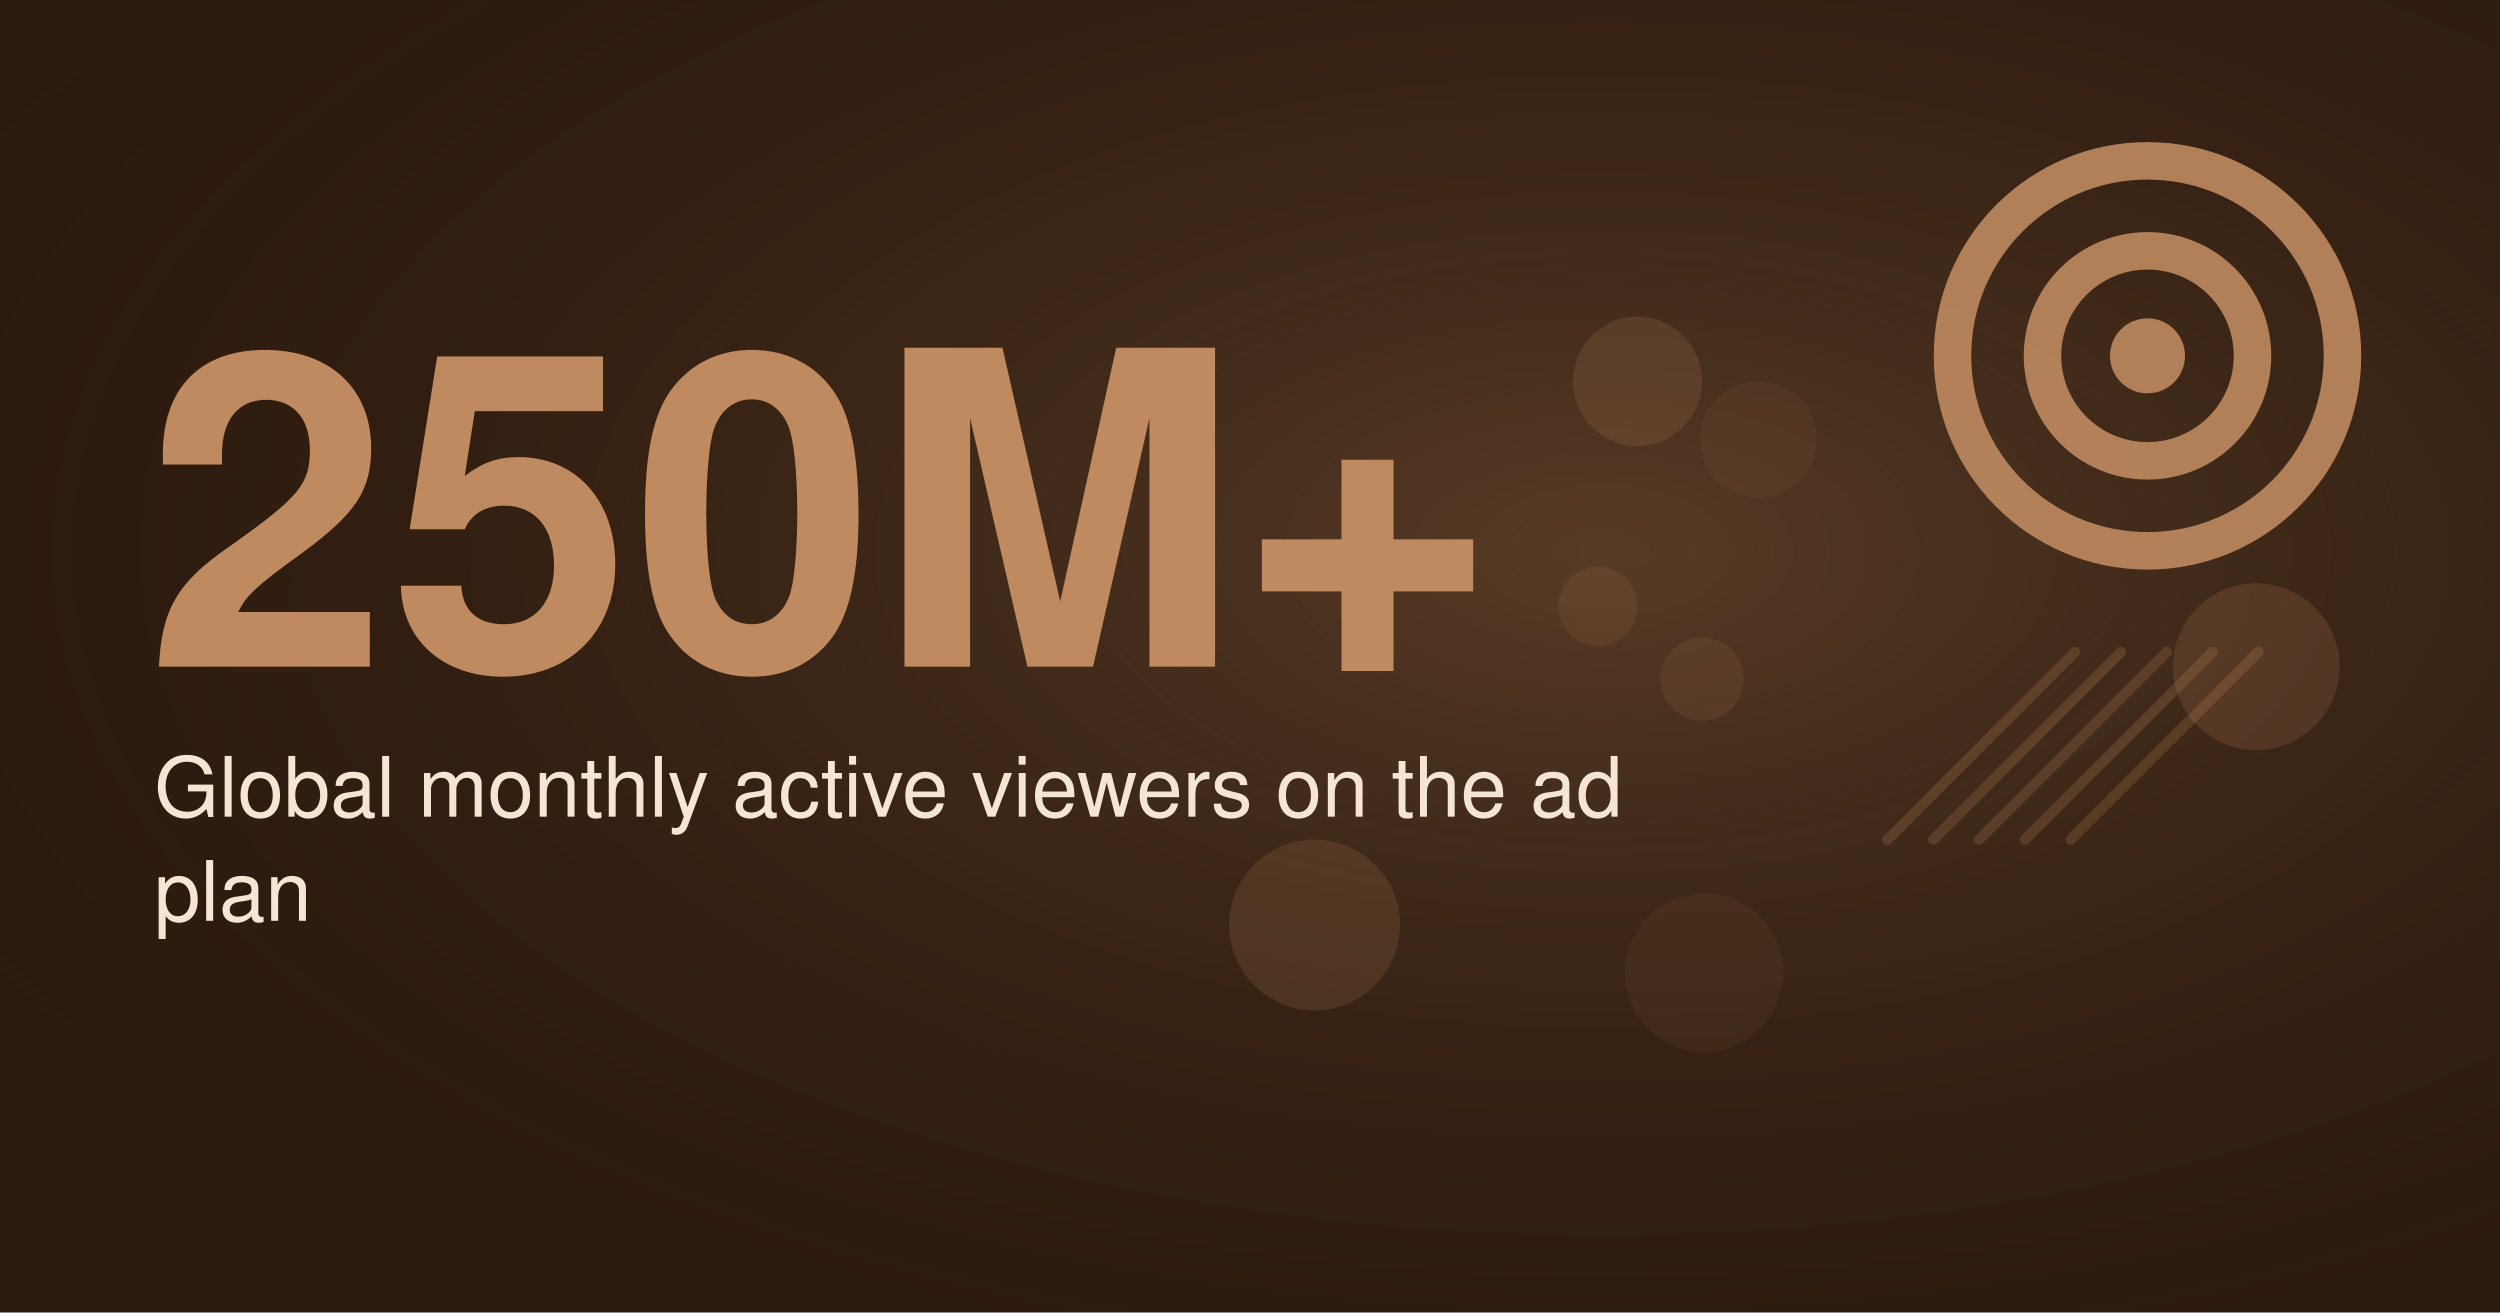
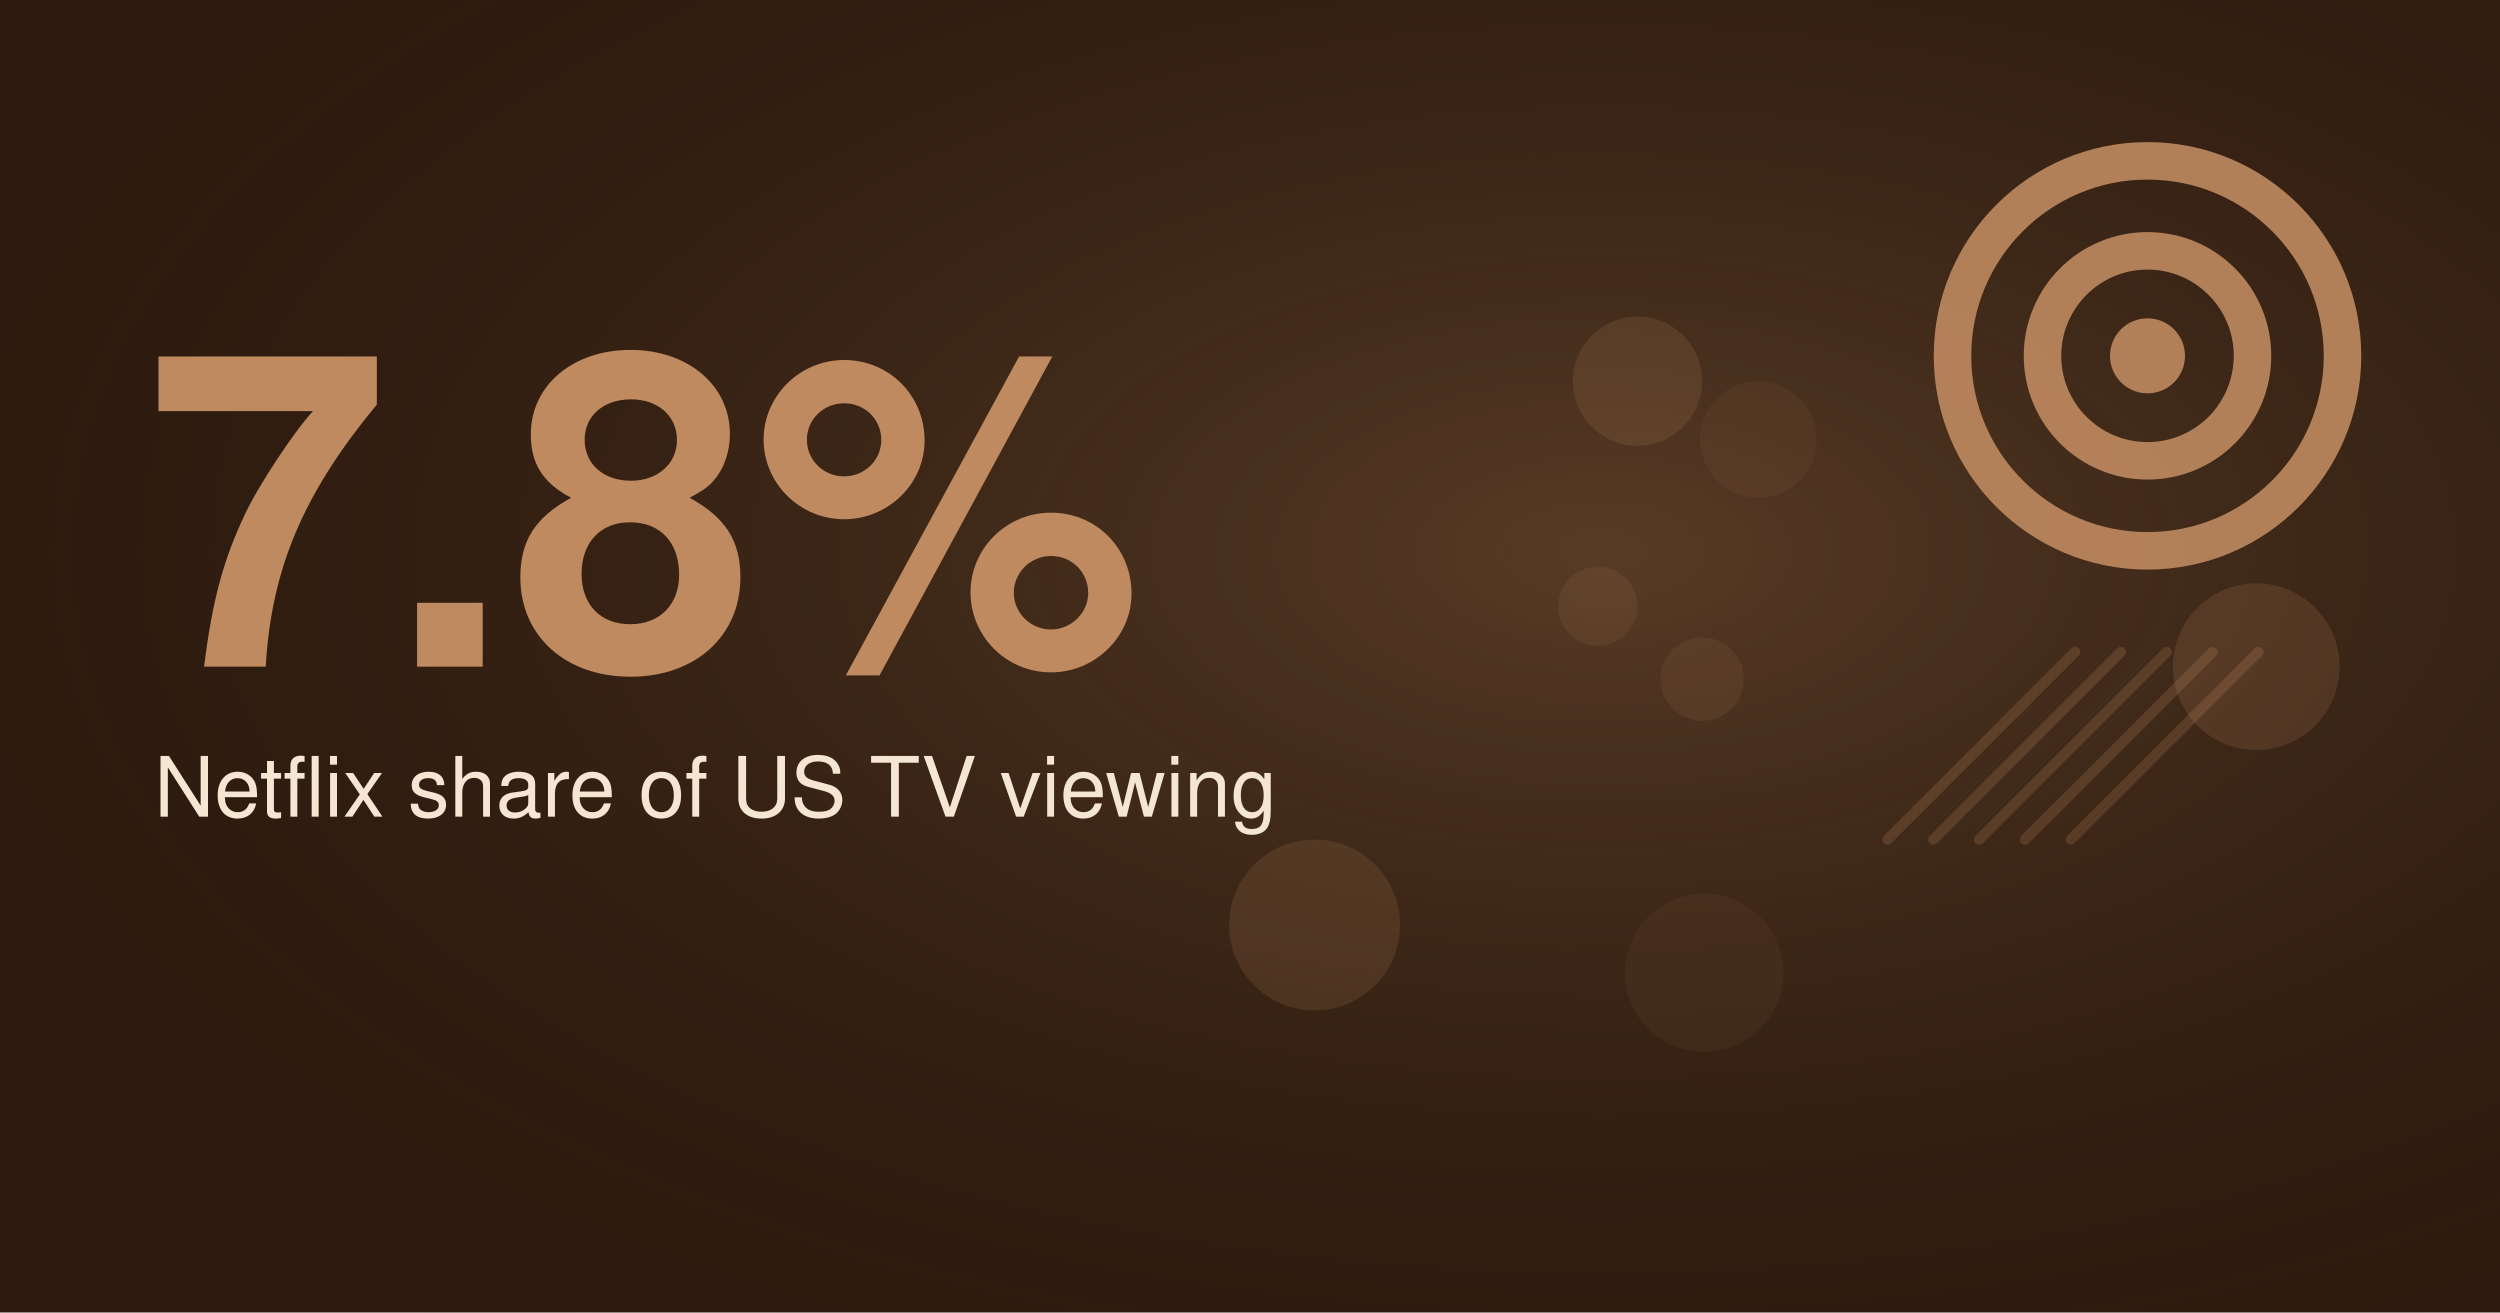
- <svg xmlns="http://www.w3.org/2000/svg" width="1200" height="630" viewBox="0 0 1200 630" role="img" aria-label="Netflix Ads for Small Business: Is It Worth It?">
+ <svg xmlns="http://www.w3.org/2000/svg" width="1200" height="630" viewBox="0 0 1200 630" role="img" aria-label="Netflix Ads for Small Business: Can You Buy Them?">
  <defs>
    <radialGradient id="g" cx="64%" cy="42%" r="75%">
      <stop offset="0" stop-color="#bf8a5f" stop-opacity="0.30" />
      <stop offset="1" stop-color="#2c1a0e" stop-opacity="0" />
    </radialGradient>
  </defs>
  <rect width="1200" height="630" fill="#2c1a0e" />
  <rect width="1200" height="630" fill="url(#g)" />
  <line x1="906" y1="403" x2="996" y2="313" stroke="#bf8a5f" stroke-opacity="0.22" stroke-width="5" stroke-linecap="round" />
  <line x1="928" y1="403" x2="1018" y2="313" stroke="#bf8a5f" stroke-opacity="0.22" stroke-width="5" stroke-linecap="round" />
  <line x1="950" y1="403" x2="1040" y2="313" stroke="#bf8a5f" stroke-opacity="0.22" stroke-width="5" stroke-linecap="round" />
  <line x1="972" y1="403" x2="1062" y2="313" stroke="#bf8a5f" stroke-opacity="0.22" stroke-width="5" stroke-linecap="round" />
  <line x1="994" y1="403" x2="1084" y2="313" stroke="#bf8a5f" stroke-opacity="0.22" stroke-width="5" stroke-linecap="round" />
  <circle cx="631" cy="444" r="41" fill="#bf8a5f" fill-opacity="0.16" />
  <circle cx="1083" cy="320" r="40" fill="#bf8a5f" fill-opacity="0.18" />
  <circle cx="818" cy="467" r="38" fill="#bf8a5f" fill-opacity="0.07" />
  <circle cx="844" cy="211" r="28" fill="#bf8a5f" fill-opacity="0.07" />
  <circle cx="817" cy="326" r="20" fill="#bf8a5f" fill-opacity="0.11" />
  <circle cx="767" cy="291" r="19" fill="#bf8a5f" fill-opacity="0.11" />
  <circle cx="786" cy="183" r="31" fill="#bf8a5f" fill-opacity="0.16" />
  <g transform="translate(930 70) scale(3.6)" opacity="0.9">
    <circle cx="28" cy="28" r="26" fill="none" stroke="#bf8a5f" stroke-width="5" />
    <circle cx="28" cy="28" r="14" fill="none" stroke="#bf8a5f" stroke-width="5" />
    <circle cx="28" cy="28" r="5" fill="#bf8a5f" />
  </g>
-   <text x="70" y="320" font-family="Helvetica, Arial, sans-serif" font-size="210" font-weight="800" fill="#bf8a5f">250M+</text>
-   <text x="74" y="392" font-family="Helvetica, Arial, sans-serif" font-size="40" fill="#f5e6d3">Global monthly active viewers on the ad</text>
-   <text x="74" y="442" font-family="Helvetica, Arial, sans-serif" font-size="40" fill="#f5e6d3">plan</text>
+   <text x="70" y="320" font-family="Helvetica, Arial, sans-serif" font-size="210" font-weight="800" fill="#bf8a5f">7.8%</text>
+   <text x="74" y="392" font-family="Helvetica, Arial, sans-serif" font-size="40" fill="#f5e6d3">Netflix share of US TV viewing</text>
</svg>
